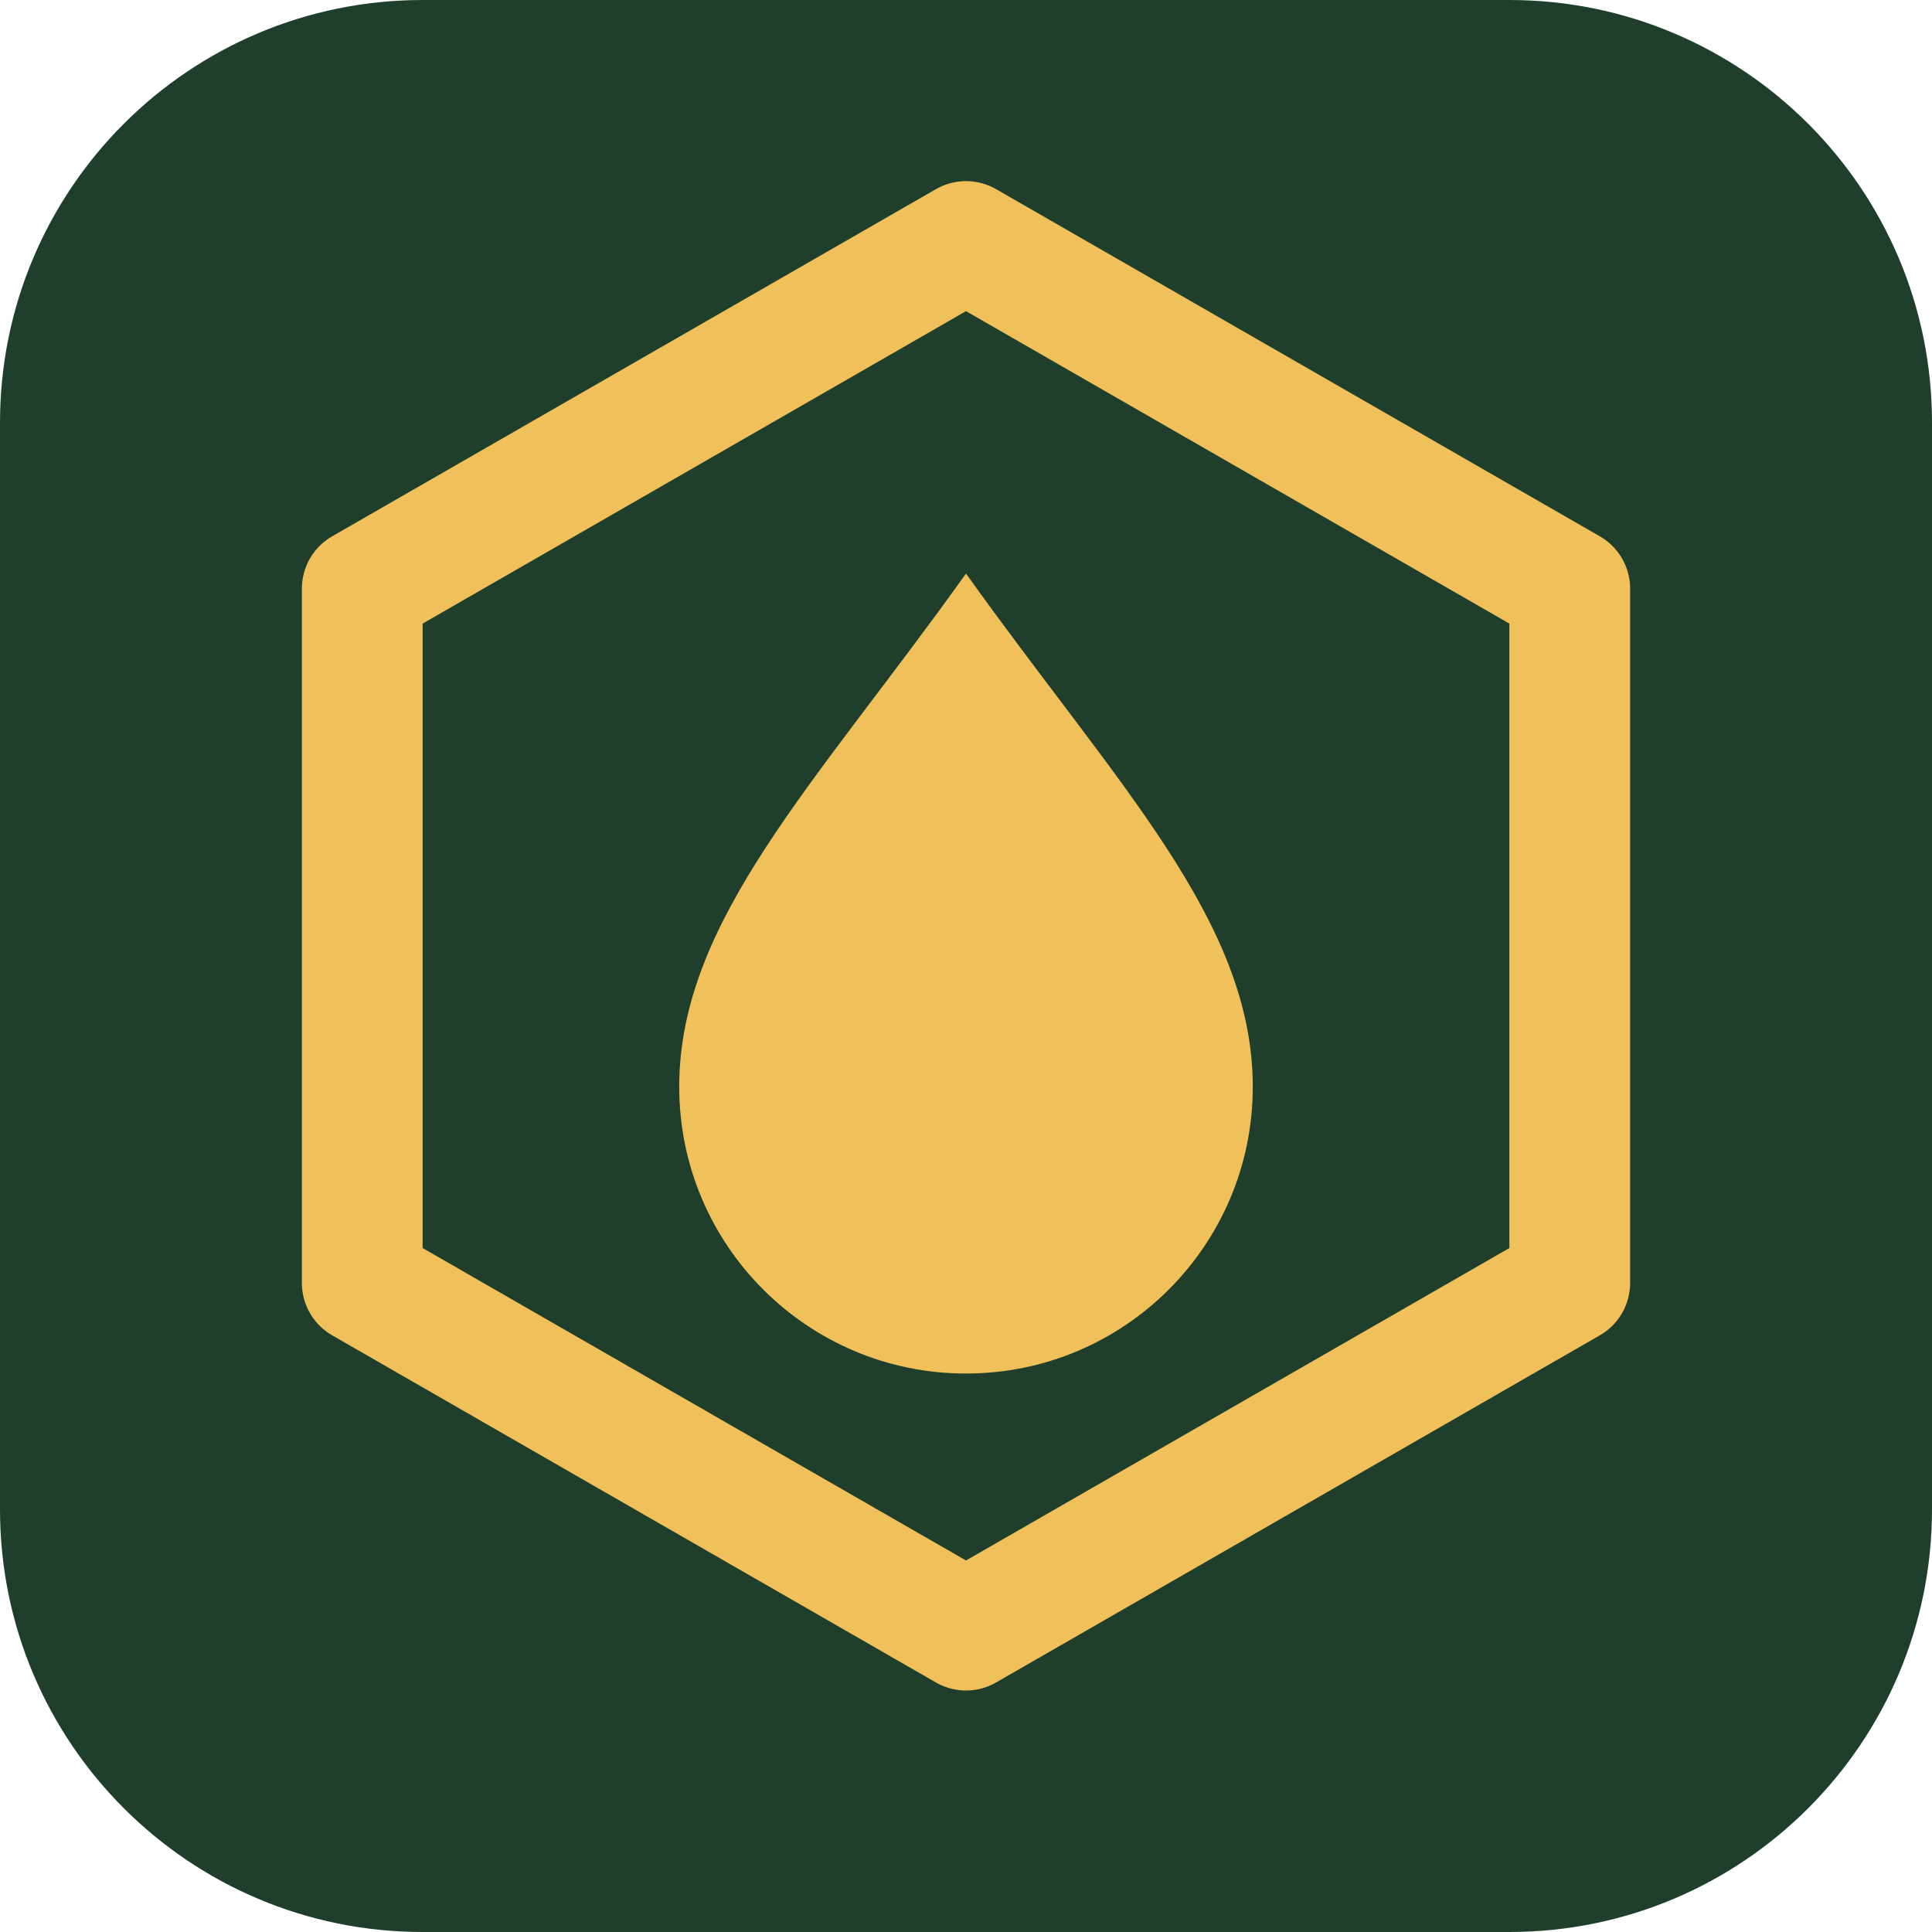
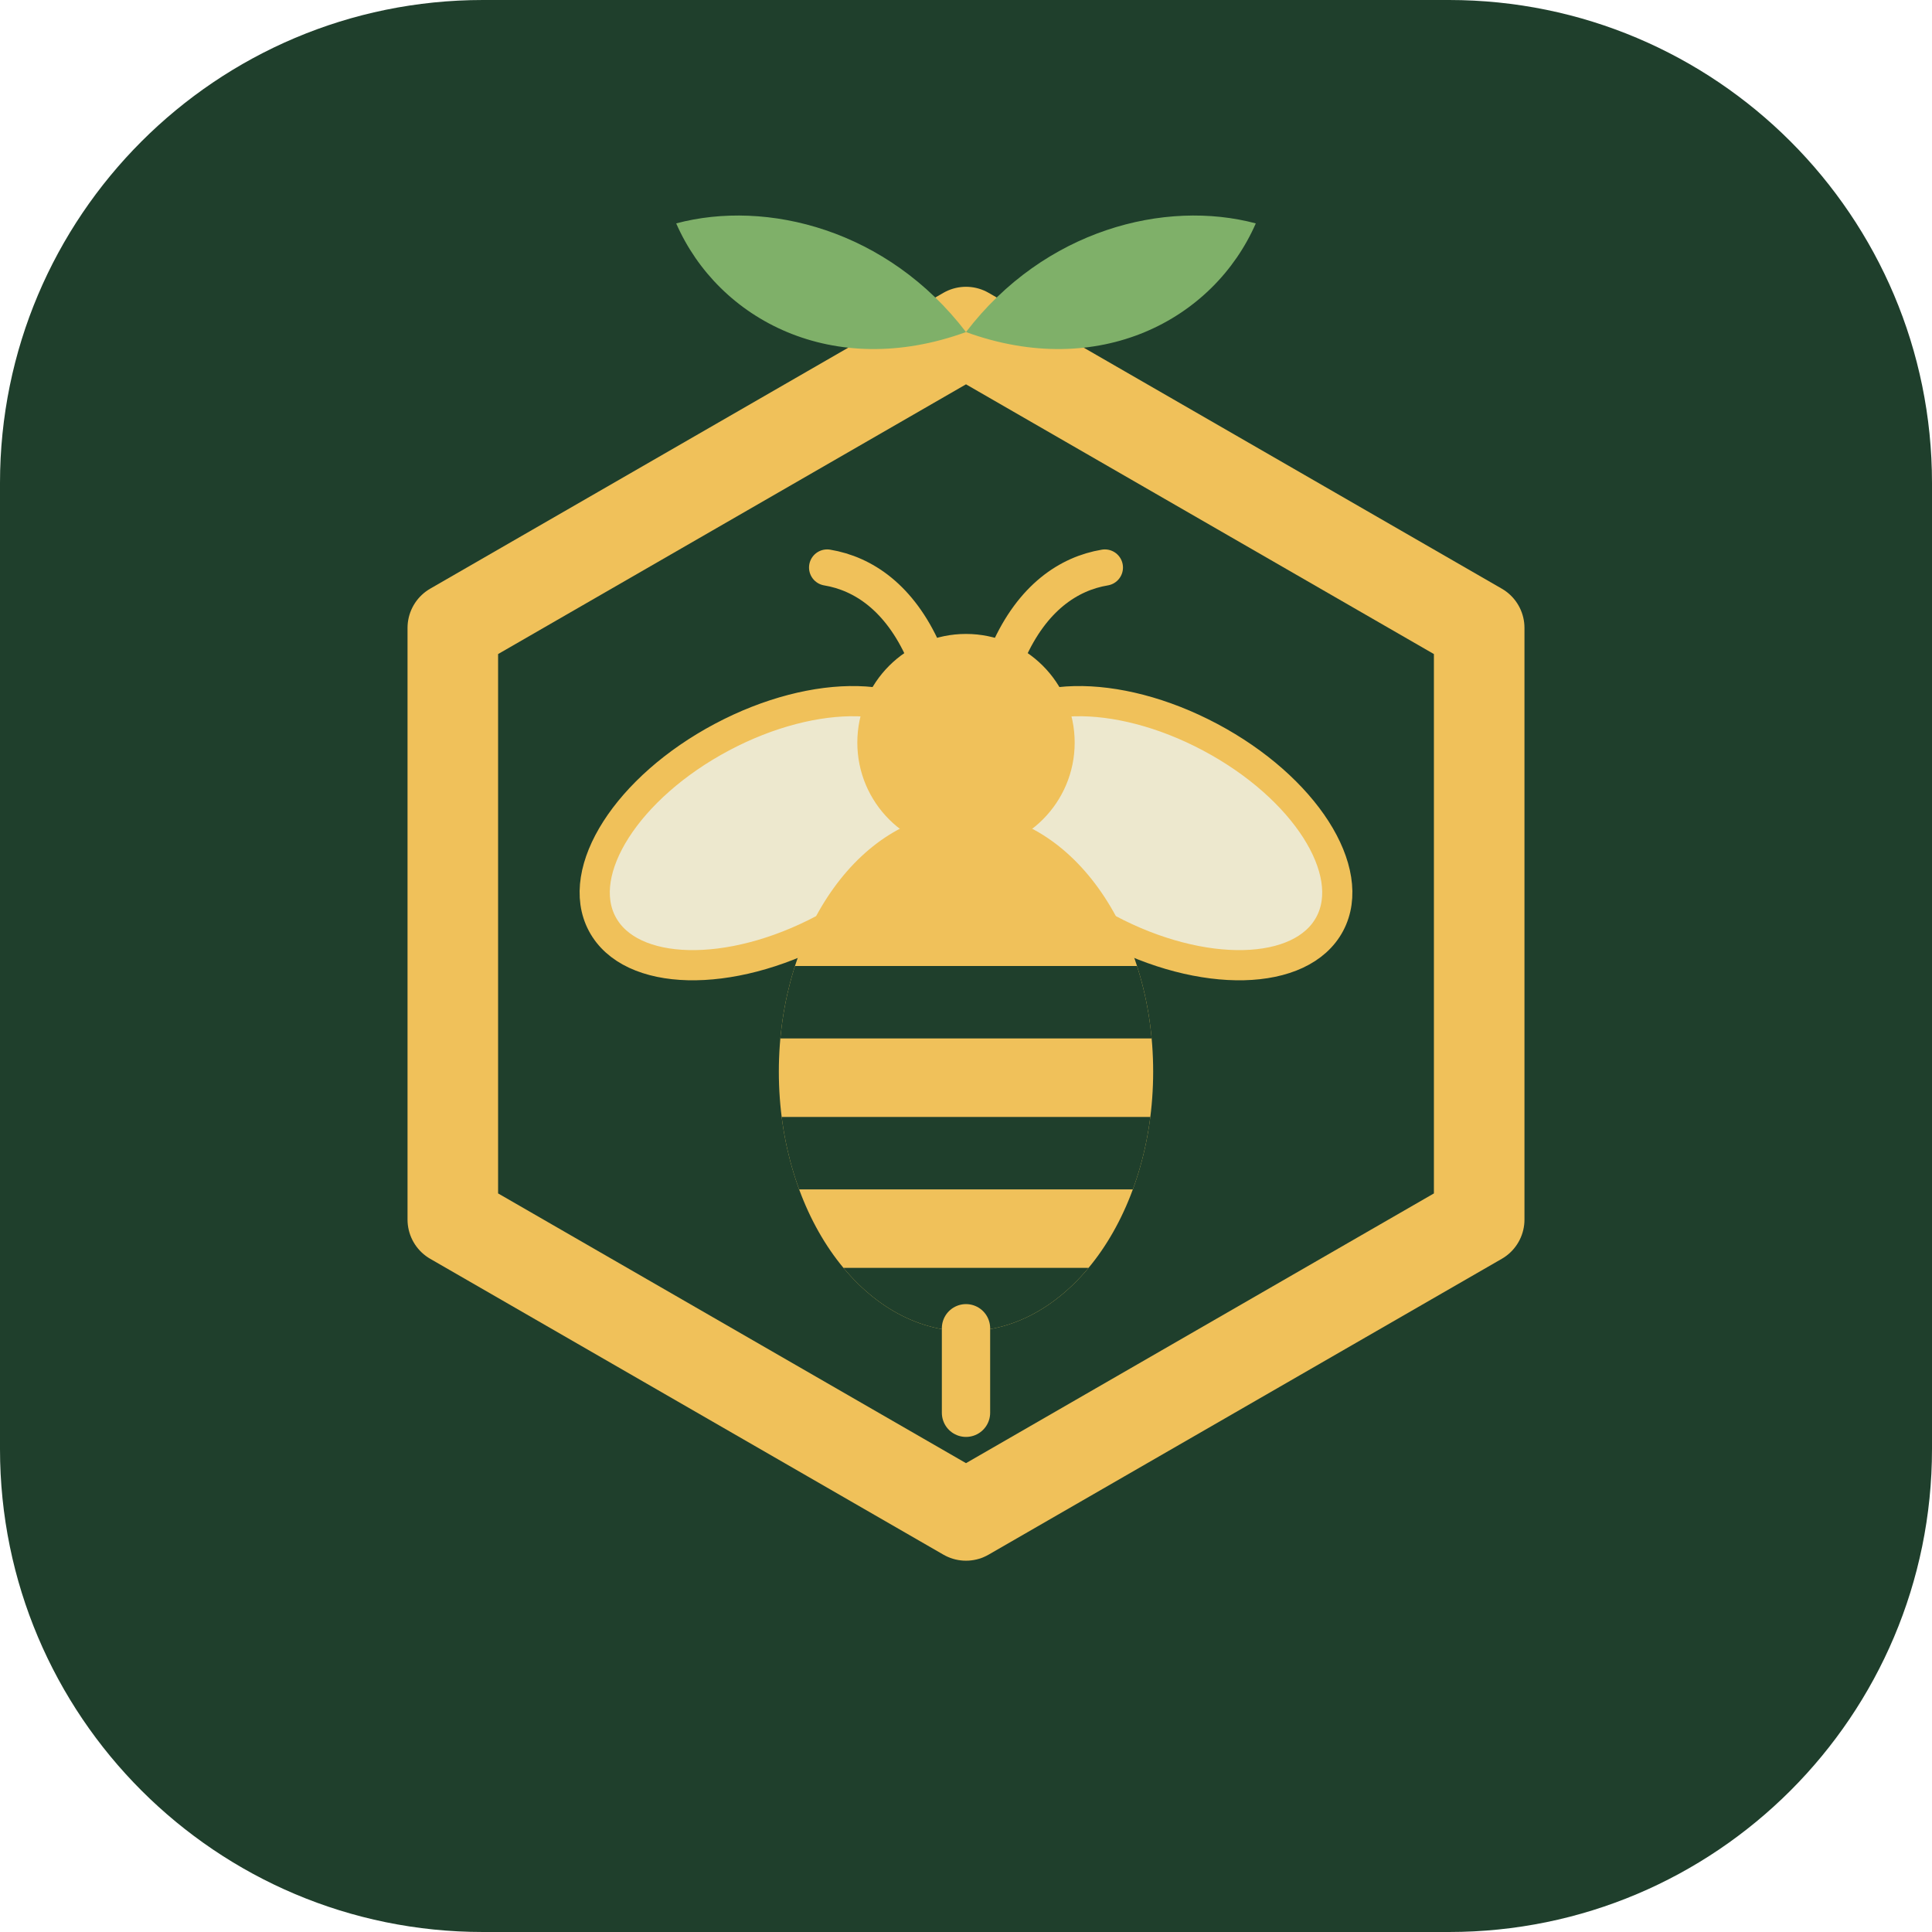
<svg xmlns="http://www.w3.org/2000/svg" viewBox="0 0 64 64">
-   <rect width="64" height="64" rx="14" fill="#1f3f2c" />
-   <path d="M32 8l20 11.5v23L32 54 12 42.5v-23z" fill="none" stroke="#f0c15a" stroke-width="4" stroke-linejoin="round" />
-   <path d="M32 19c-5 7-9.5 11.5-9.5 17a9.5 9.5 0 0 0 19 0c0-5.5-4.5-10-9.5-17z" fill="#f0c15a" />
+   <defs>
+     <clipPath id="bvBody">
+       <ellipse cx="32" cy="35.5" rx="6.2" ry="8.6" />
+     </clipPath>
+   </defs>
+   <rect width="64" height="64" rx="16" fill="#1f3f2c" />
+   <path d="M32 11l17 9.8v19.6L32 50.2 15 40.4V20.8z" fill="none" stroke="#f0c15a" stroke-width="3" stroke-linejoin="round" />
+   <g fill="#fff6dc" fill-opacity=".92" stroke="#f0c15a" stroke-width="1">
+     <ellipse cx="25.6" cy="27.6" rx="6.4" ry="3.6" transform="rotate(-28 25.6 27.6)" />
+     <ellipse cx="38.4" cy="27.6" rx="6.4" ry="3.6" transform="rotate(28 38.4 27.6)" />
+   </g>
+   <ellipse cx="32" cy="35.5" rx="6.2" ry="8.6" fill="#f0c15a" />
+   <g clip-path="url(#bvBody)" fill="#1f3f2c">
+     <rect x="24" y="32" width="16" height="2.4" />
+     <rect x="24" y="37" width="16" height="2.4" />
+     <rect x="24" y="42" width="16" height="2.4" />
+   </g>
+   <path d="M32 44v2.8" stroke="#f0c15a" stroke-width="1.6" stroke-linecap="round" />
+   <circle cx="32" cy="24.6" r="3.6" fill="#f0c15a" />
+   <path d="M30.6 21.6c-.8-1.8-2-2.6-3.2-2.8M33.4 21.6c.8-1.8 2-2.6 3.2-2.8" stroke="#f0c15a" stroke-width="1.2" stroke-linecap="round" fill="none" />
+   <path d="M32 11c-2.6-3.4-6.6-4.4-9.6-3.6 1.4 3.2 5.2 5.2 9.6 3.6zM32 11c2.6-3.4 6.6-4.4 9.6-3.6-1.4 3.2-5.2 5.2-9.6 3.6z" fill="#7fb069" />
</svg>
